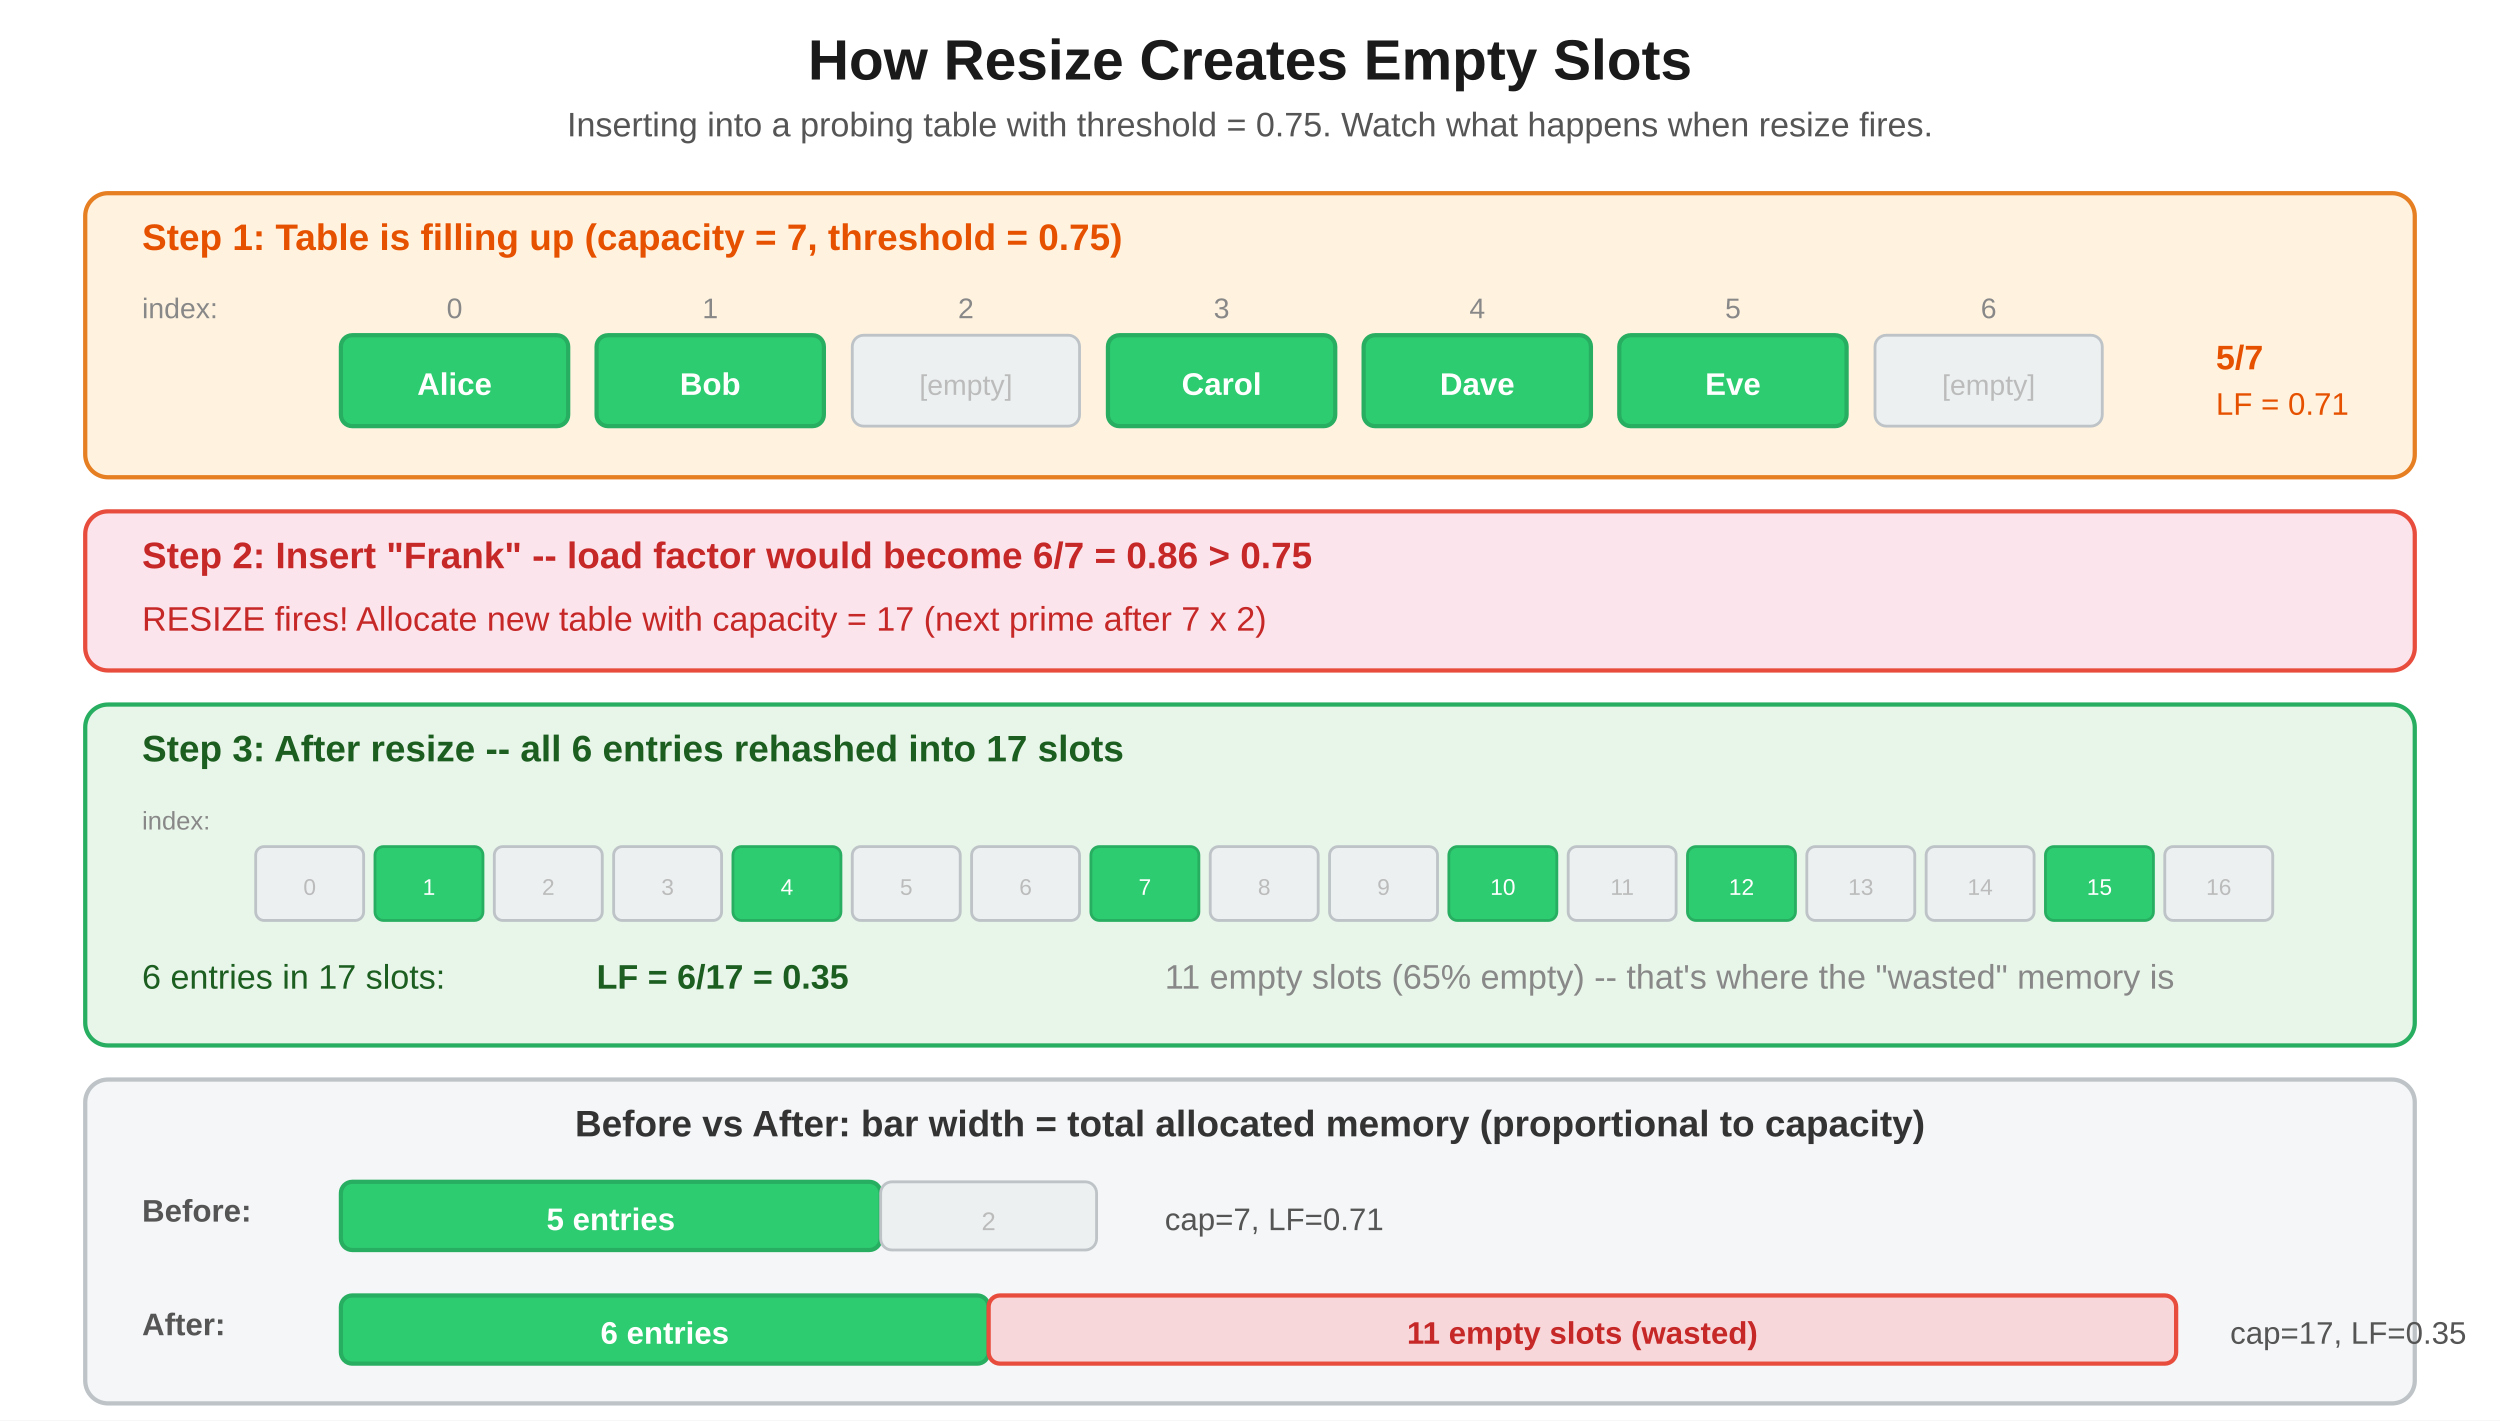
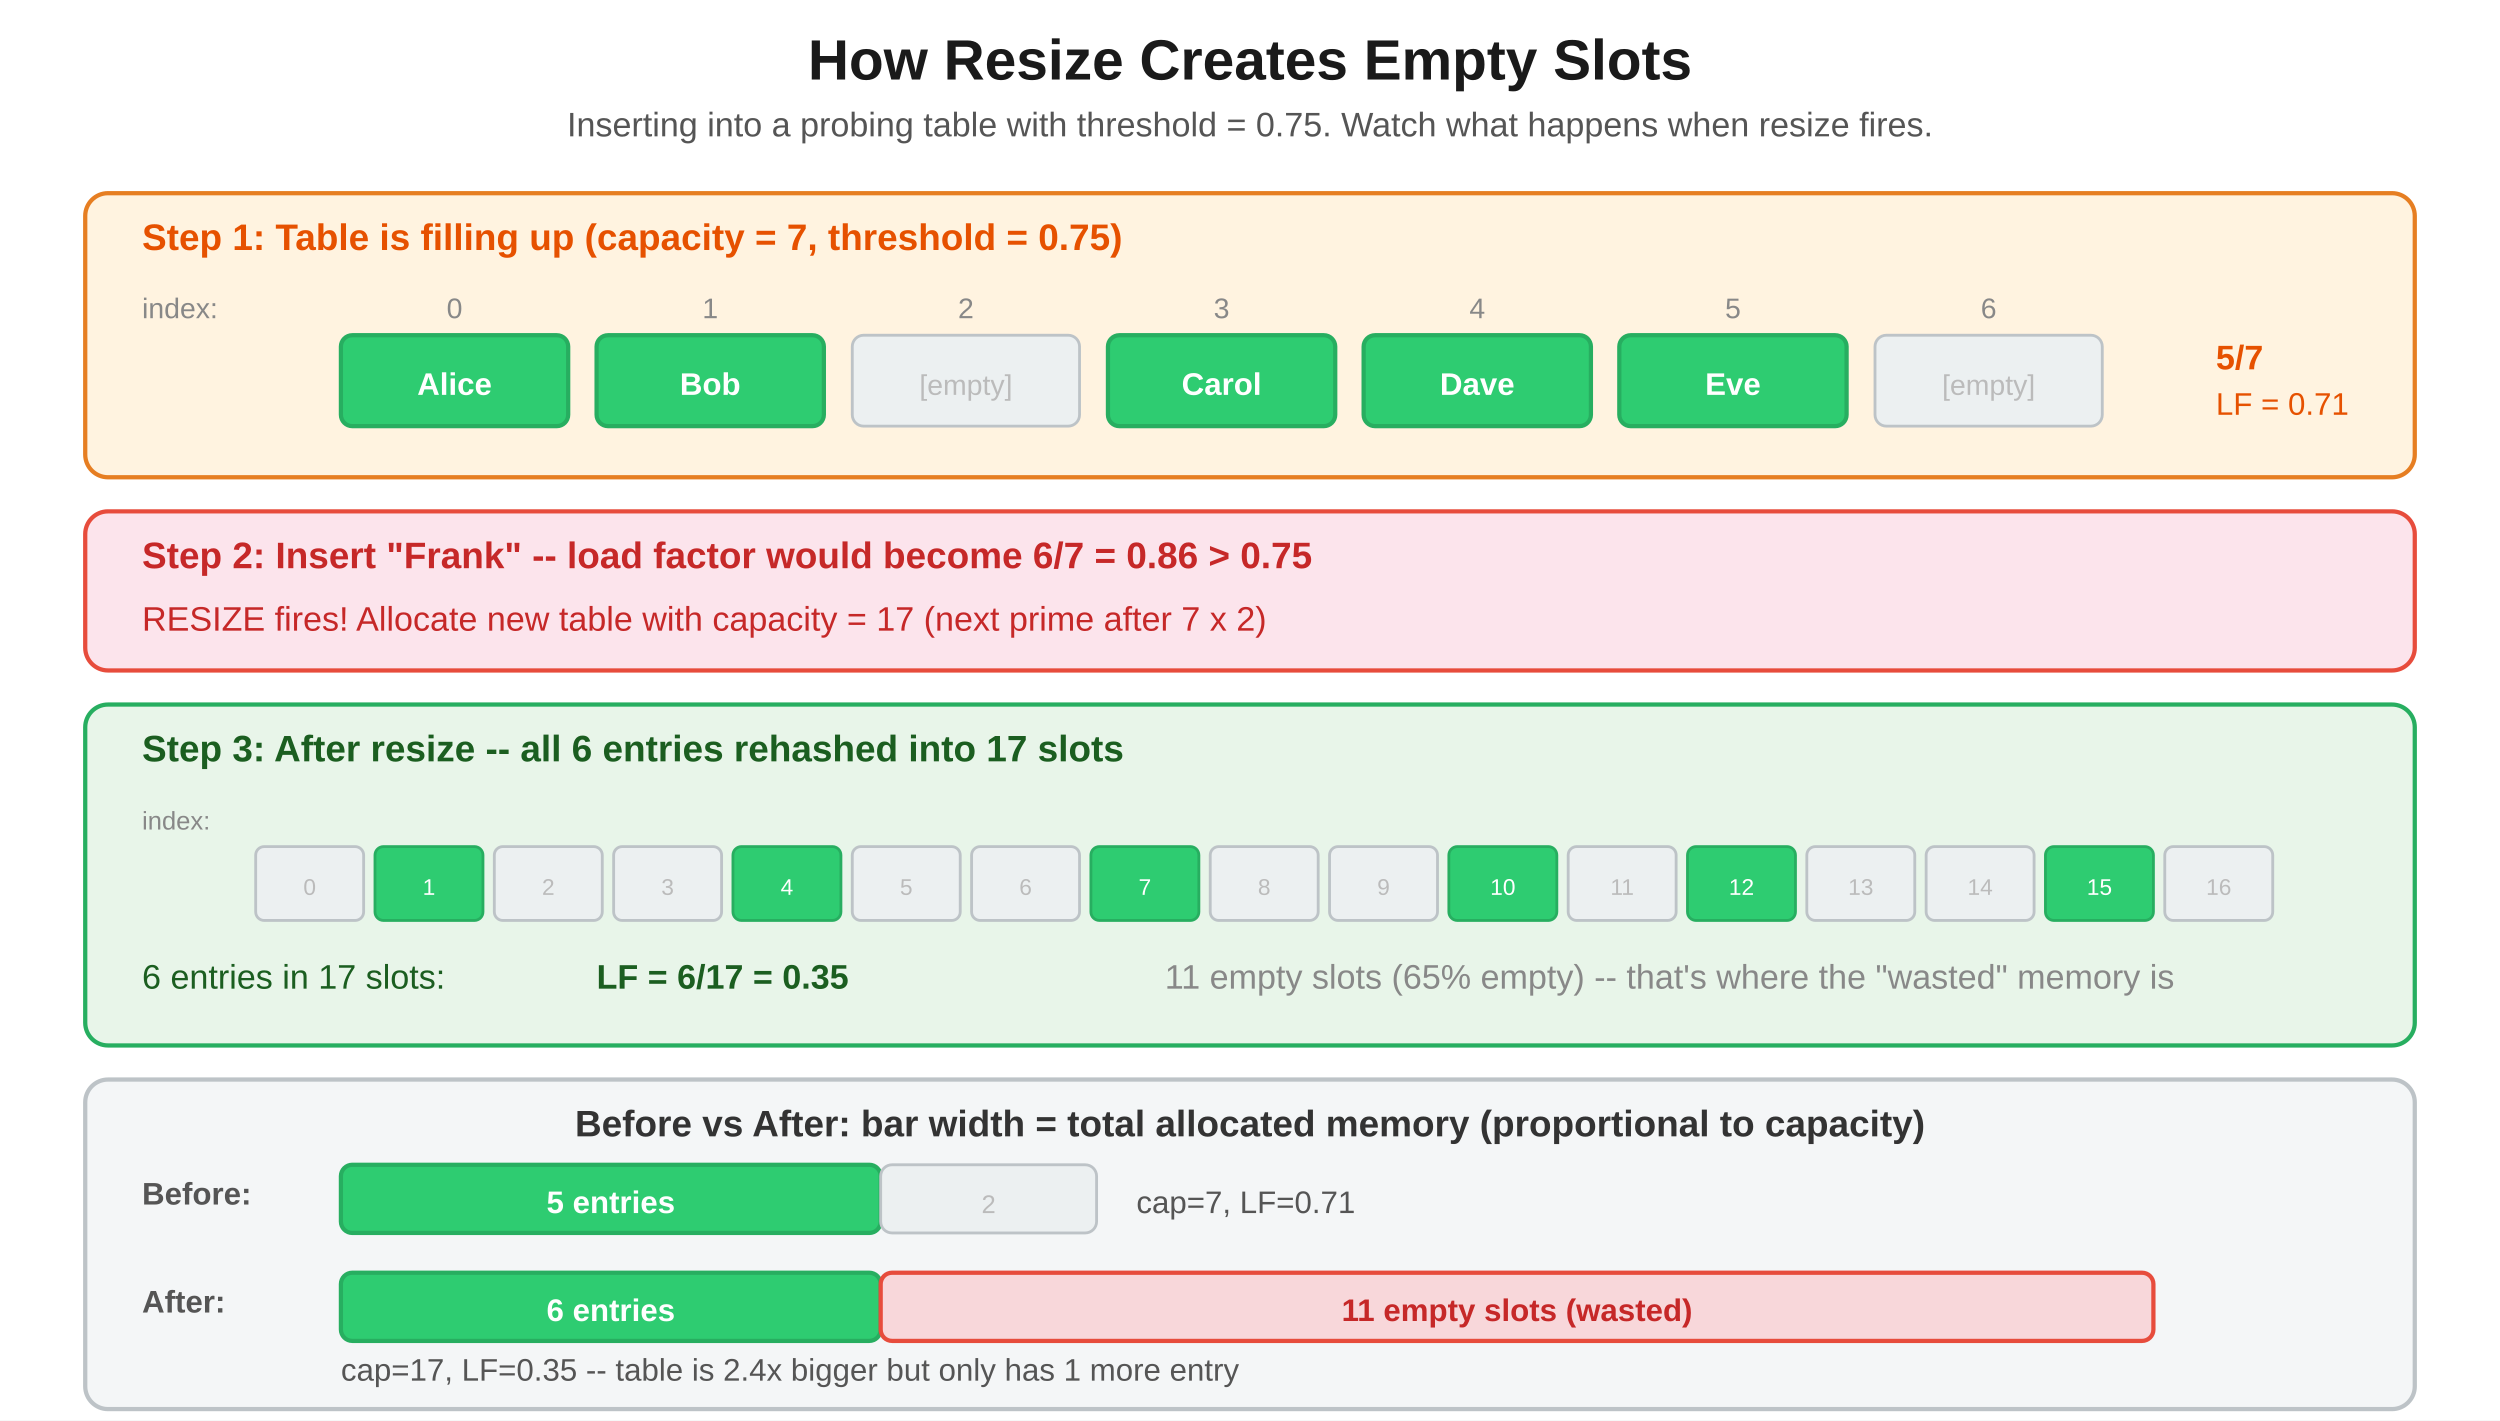
<svg xmlns="http://www.w3.org/2000/svg" viewBox="0 0 880 500" font-family="'Segoe UI', Arial, sans-serif">
  <rect width="100%" height="100%" fill="white" />
  <text x="440" y="28" text-anchor="middle" fill="#1a1a1a" font-size="20" font-weight="bold">How Resize Creates Empty Slots</text>
  <text x="440" y="48" text-anchor="middle" fill="#555" font-size="12">Inserting into a probing table with threshold = 0.75. Watch what happens when resize fires.</text>
  <rect x="30" y="68" width="820" height="100" rx="8" fill="#fff3e0" stroke="#e67e22" stroke-width="1.5" />
  <text x="50" y="88" fill="#e65100" font-size="13" font-weight="bold">Step 1: Table is filling up (capacity = 7, threshold = 0.75)</text>
  <text x="50" y="112" fill="#888" font-size="10">index:</text>
  <text x="160" y="112" text-anchor="middle" fill="#888" font-size="10">0</text>
  <text x="250" y="112" text-anchor="middle" fill="#888" font-size="10">1</text>
  <text x="340" y="112" text-anchor="middle" fill="#888" font-size="10">2</text>
  <text x="430" y="112" text-anchor="middle" fill="#888" font-size="10">3</text>
  <text x="520" y="112" text-anchor="middle" fill="#888" font-size="10">4</text>
  <text x="610" y="112" text-anchor="middle" fill="#888" font-size="10">5</text>
  <text x="700" y="112" text-anchor="middle" fill="#888" font-size="10">6</text>
  <rect x="120" y="118" width="80" height="32" rx="4" fill="#2ecc71" stroke="#27ae60" stroke-width="1.5" />
  <text x="160" y="139" text-anchor="middle" fill="#fff" font-size="11" font-weight="bold">Alice</text>
  <rect x="210" y="118" width="80" height="32" rx="4" fill="#2ecc71" stroke="#27ae60" stroke-width="1.5" />
  <text x="250" y="139" text-anchor="middle" fill="#fff" font-size="11" font-weight="bold">Bob</text>
  <rect x="300" y="118" width="80" height="32" rx="4" fill="#ecf0f1" stroke="#bdc3c7" stroke-width="1" />
  <text x="340" y="139" text-anchor="middle" fill="#bbb" font-size="10">[empty]</text>
  <rect x="390" y="118" width="80" height="32" rx="4" fill="#2ecc71" stroke="#27ae60" stroke-width="1.5" />
  <text x="430" y="139" text-anchor="middle" fill="#fff" font-size="11" font-weight="bold">Carol</text>
  <rect x="480" y="118" width="80" height="32" rx="4" fill="#2ecc71" stroke="#27ae60" stroke-width="1.5" />
  <text x="520" y="139" text-anchor="middle" fill="#fff" font-size="11" font-weight="bold">Dave</text>
  <rect x="570" y="118" width="80" height="32" rx="4" fill="#2ecc71" stroke="#27ae60" stroke-width="1.5" />
  <text x="610" y="139" text-anchor="middle" fill="#fff" font-size="11" font-weight="bold">Eve</text>
  <rect x="660" y="118" width="80" height="32" rx="4" fill="#ecf0f1" stroke="#bdc3c7" stroke-width="1" />
  <text x="700" y="139" text-anchor="middle" fill="#bbb" font-size="10">[empty]</text>
  <text x="780" y="130" fill="#e65100" font-size="12" font-weight="bold">5/7</text>
  <text x="780" y="146" fill="#e65100" font-size="11">LF = 0.71</text>
  <rect x="30" y="180" width="820" height="56" rx="8" fill="#fce4ec" stroke="#e74c3c" stroke-width="1.5" />
  <text x="50" y="200" fill="#c62828" font-size="13" font-weight="bold">Step 2: Insert "Frank" -- load factor would become 6/7 = 0.86 &gt; 0.75</text>
  <text x="50" y="222" fill="#c62828" font-size="12">RESIZE fires! Allocate new table with capacity = 17 (next prime after 7 x 2)</text>
  <rect x="30" y="248" width="820" height="120" rx="8" fill="#e8f5e9" stroke="#27ae60" stroke-width="1.5" />
  <text x="50" y="268" fill="#1b5e20" font-size="13" font-weight="bold">Step 3: After resize -- all 6 entries rehashed into 17 slots</text>
  <text x="50" y="292" fill="#888" font-size="9">index:</text>
  <rect x="90" y="298" width="38" height="26" rx="3" fill="#ecf0f1" stroke="#bdc3c7" stroke-width="1" />
  <text x="109" y="315" text-anchor="middle" fill="#bbb" font-size="8">0</text>
  <rect x="132" y="298" width="38" height="26" rx="3" fill="#2ecc71" stroke="#27ae60" stroke-width="1" />
  <text x="151" y="315" text-anchor="middle" fill="#fff" font-size="8">1</text>
  <rect x="174" y="298" width="38" height="26" rx="3" fill="#ecf0f1" stroke="#bdc3c7" stroke-width="1" />
  <text x="193" y="315" text-anchor="middle" fill="#bbb" font-size="8">2</text>
  <rect x="216" y="298" width="38" height="26" rx="3" fill="#ecf0f1" stroke="#bdc3c7" stroke-width="1" />
  <text x="235" y="315" text-anchor="middle" fill="#bbb" font-size="8">3</text>
  <rect x="258" y="298" width="38" height="26" rx="3" fill="#2ecc71" stroke="#27ae60" stroke-width="1" />
  <text x="277" y="315" text-anchor="middle" fill="#fff" font-size="8">4</text>
  <rect x="300" y="298" width="38" height="26" rx="3" fill="#ecf0f1" stroke="#bdc3c7" stroke-width="1" />
  <text x="319" y="315" text-anchor="middle" fill="#bbb" font-size="8">5</text>
  <rect x="342" y="298" width="38" height="26" rx="3" fill="#ecf0f1" stroke="#bdc3c7" stroke-width="1" />
  <text x="361" y="315" text-anchor="middle" fill="#bbb" font-size="8">6</text>
  <rect x="384" y="298" width="38" height="26" rx="3" fill="#2ecc71" stroke="#27ae60" stroke-width="1" />
  <text x="403" y="315" text-anchor="middle" fill="#fff" font-size="8">7</text>
  <rect x="426" y="298" width="38" height="26" rx="3" fill="#ecf0f1" stroke="#bdc3c7" stroke-width="1" />
  <text x="445" y="315" text-anchor="middle" fill="#bbb" font-size="8">8</text>
  <rect x="468" y="298" width="38" height="26" rx="3" fill="#ecf0f1" stroke="#bdc3c7" stroke-width="1" />
  <text x="487" y="315" text-anchor="middle" fill="#bbb" font-size="8">9</text>
  <rect x="510" y="298" width="38" height="26" rx="3" fill="#2ecc71" stroke="#27ae60" stroke-width="1" />
  <text x="529" y="315" text-anchor="middle" fill="#fff" font-size="8">10</text>
  <rect x="552" y="298" width="38" height="26" rx="3" fill="#ecf0f1" stroke="#bdc3c7" stroke-width="1" />
  <text x="571" y="315" text-anchor="middle" fill="#bbb" font-size="8">11</text>
  <rect x="594" y="298" width="38" height="26" rx="3" fill="#2ecc71" stroke="#27ae60" stroke-width="1" />
  <text x="613" y="315" text-anchor="middle" fill="#fff" font-size="8">12</text>
  <rect x="636" y="298" width="38" height="26" rx="3" fill="#ecf0f1" stroke="#bdc3c7" stroke-width="1" />
  <text x="655" y="315" text-anchor="middle" fill="#bbb" font-size="8">13</text>
  <rect x="678" y="298" width="38" height="26" rx="3" fill="#ecf0f1" stroke="#bdc3c7" stroke-width="1" />
  <text x="697" y="315" text-anchor="middle" fill="#bbb" font-size="8">14</text>
  <rect x="720" y="298" width="38" height="26" rx="3" fill="#2ecc71" stroke="#27ae60" stroke-width="1" />
  <text x="739" y="315" text-anchor="middle" fill="#fff" font-size="8">15</text>
  <rect x="762" y="298" width="38" height="26" rx="3" fill="#ecf0f1" stroke="#bdc3c7" stroke-width="1" />
  <text x="781" y="315" text-anchor="middle" fill="#bbb" font-size="8">16</text>
  <text x="50" y="348" fill="#1b5e20" font-size="12">6 entries in 17 slots:</text>
  <text x="210" y="348" fill="#1b5e20" font-size="12" font-weight="bold">LF = 6/17 = 0.35</text>
  <text x="410" y="348" fill="#888" font-size="12">11 empty slots (65% empty) -- that's where the "wasted" memory is</text>
-   <rect x="30" y="380" width="820" height="114" rx="8" fill="#f4f6f7" stroke="#bdc3c7" stroke-width="1.5" />
+   <rect x="30" y="380" width="820" height="116" rx="8" fill="#f4f6f7" stroke="#bdc3c7" stroke-width="1.5" />
  <text x="440" y="400" text-anchor="middle" fill="#333" font-size="13" font-weight="bold">Before vs After: bar width = total allocated memory (proportional to capacity)</text>
-   <text x="50" y="430" fill="#555" font-size="11" font-weight="bold">Before:</text>
-   <rect x="120" y="416" width="190" height="24" rx="4" fill="#2ecc71" stroke="#27ae60" stroke-width="1.5" />
-   <rect x="310" y="416" width="76" height="24" rx="4" fill="#ecf0f1" stroke="#bdc3c7" stroke-width="1" />
-   <text x="215" y="433" text-anchor="middle" fill="#fff" font-size="11" font-weight="bold">5 entries</text>
-   <text x="348" y="433" text-anchor="middle" fill="#bbb" font-size="9">2</text>
-   <text x="410" y="433" fill="#555" font-size="11">cap=7, LF=0.71</text>
-   <text x="50" y="470" fill="#555" font-size="11" font-weight="bold">After:</text>
-   <rect x="120" y="456" width="228" height="24" rx="4" fill="#2ecc71" stroke="#27ae60" stroke-width="1.5" />
-   <rect x="348" y="456" width="418" height="24" rx="4" fill="#f8d7da" stroke="#e74c3c" stroke-width="1.5" />
-   <text x="234" y="473" text-anchor="middle" fill="#fff" font-size="11" font-weight="bold">6 entries</text>
-   <text x="557" y="473" text-anchor="middle" fill="#c62828" font-size="11" font-weight="bold">11 empty slots (wasted)</text>
-   <text x="785" y="473" fill="#555" font-size="11">cap=17, LF=0.35</text>
+   <text x="50" y="424" fill="#555" font-size="11" font-weight="bold">Before:</text>
+   <rect x="120" y="410" width="190" height="24" rx="4" fill="#2ecc71" stroke="#27ae60" stroke-width="1.5" />
+   <rect x="310" y="410" width="76" height="24" rx="4" fill="#ecf0f1" stroke="#bdc3c7" stroke-width="1" />
+   <text x="215" y="427" text-anchor="middle" fill="#fff" font-size="11" font-weight="bold">5 entries</text>
+   <text x="348" y="427" text-anchor="middle" fill="#bbb" font-size="9">2</text>
+   <text x="400" y="427" fill="#555" font-size="11">cap=7, LF=0.71</text>
+   <text x="50" y="462" fill="#555" font-size="11" font-weight="bold">After:</text>
+   <rect x="120" y="448" width="190" height="24" rx="4" fill="#2ecc71" stroke="#27ae60" stroke-width="1.5" />
+   <rect x="310" y="448" width="448" height="24" rx="4" fill="#f8d7da" stroke="#e74c3c" stroke-width="1.5" />
+   <text x="215" y="465" text-anchor="middle" fill="#fff" font-size="11" font-weight="bold">6 entries</text>
+   <text x="534" y="465" text-anchor="middle" fill="#c62828" font-size="11" font-weight="bold">11 empty slots (wasted)</text>
+   <text x="120" y="486" fill="#555" font-size="11">cap=17, LF=0.35 -- table is 2.4x bigger but only has 1 more entry</text>
</svg>
